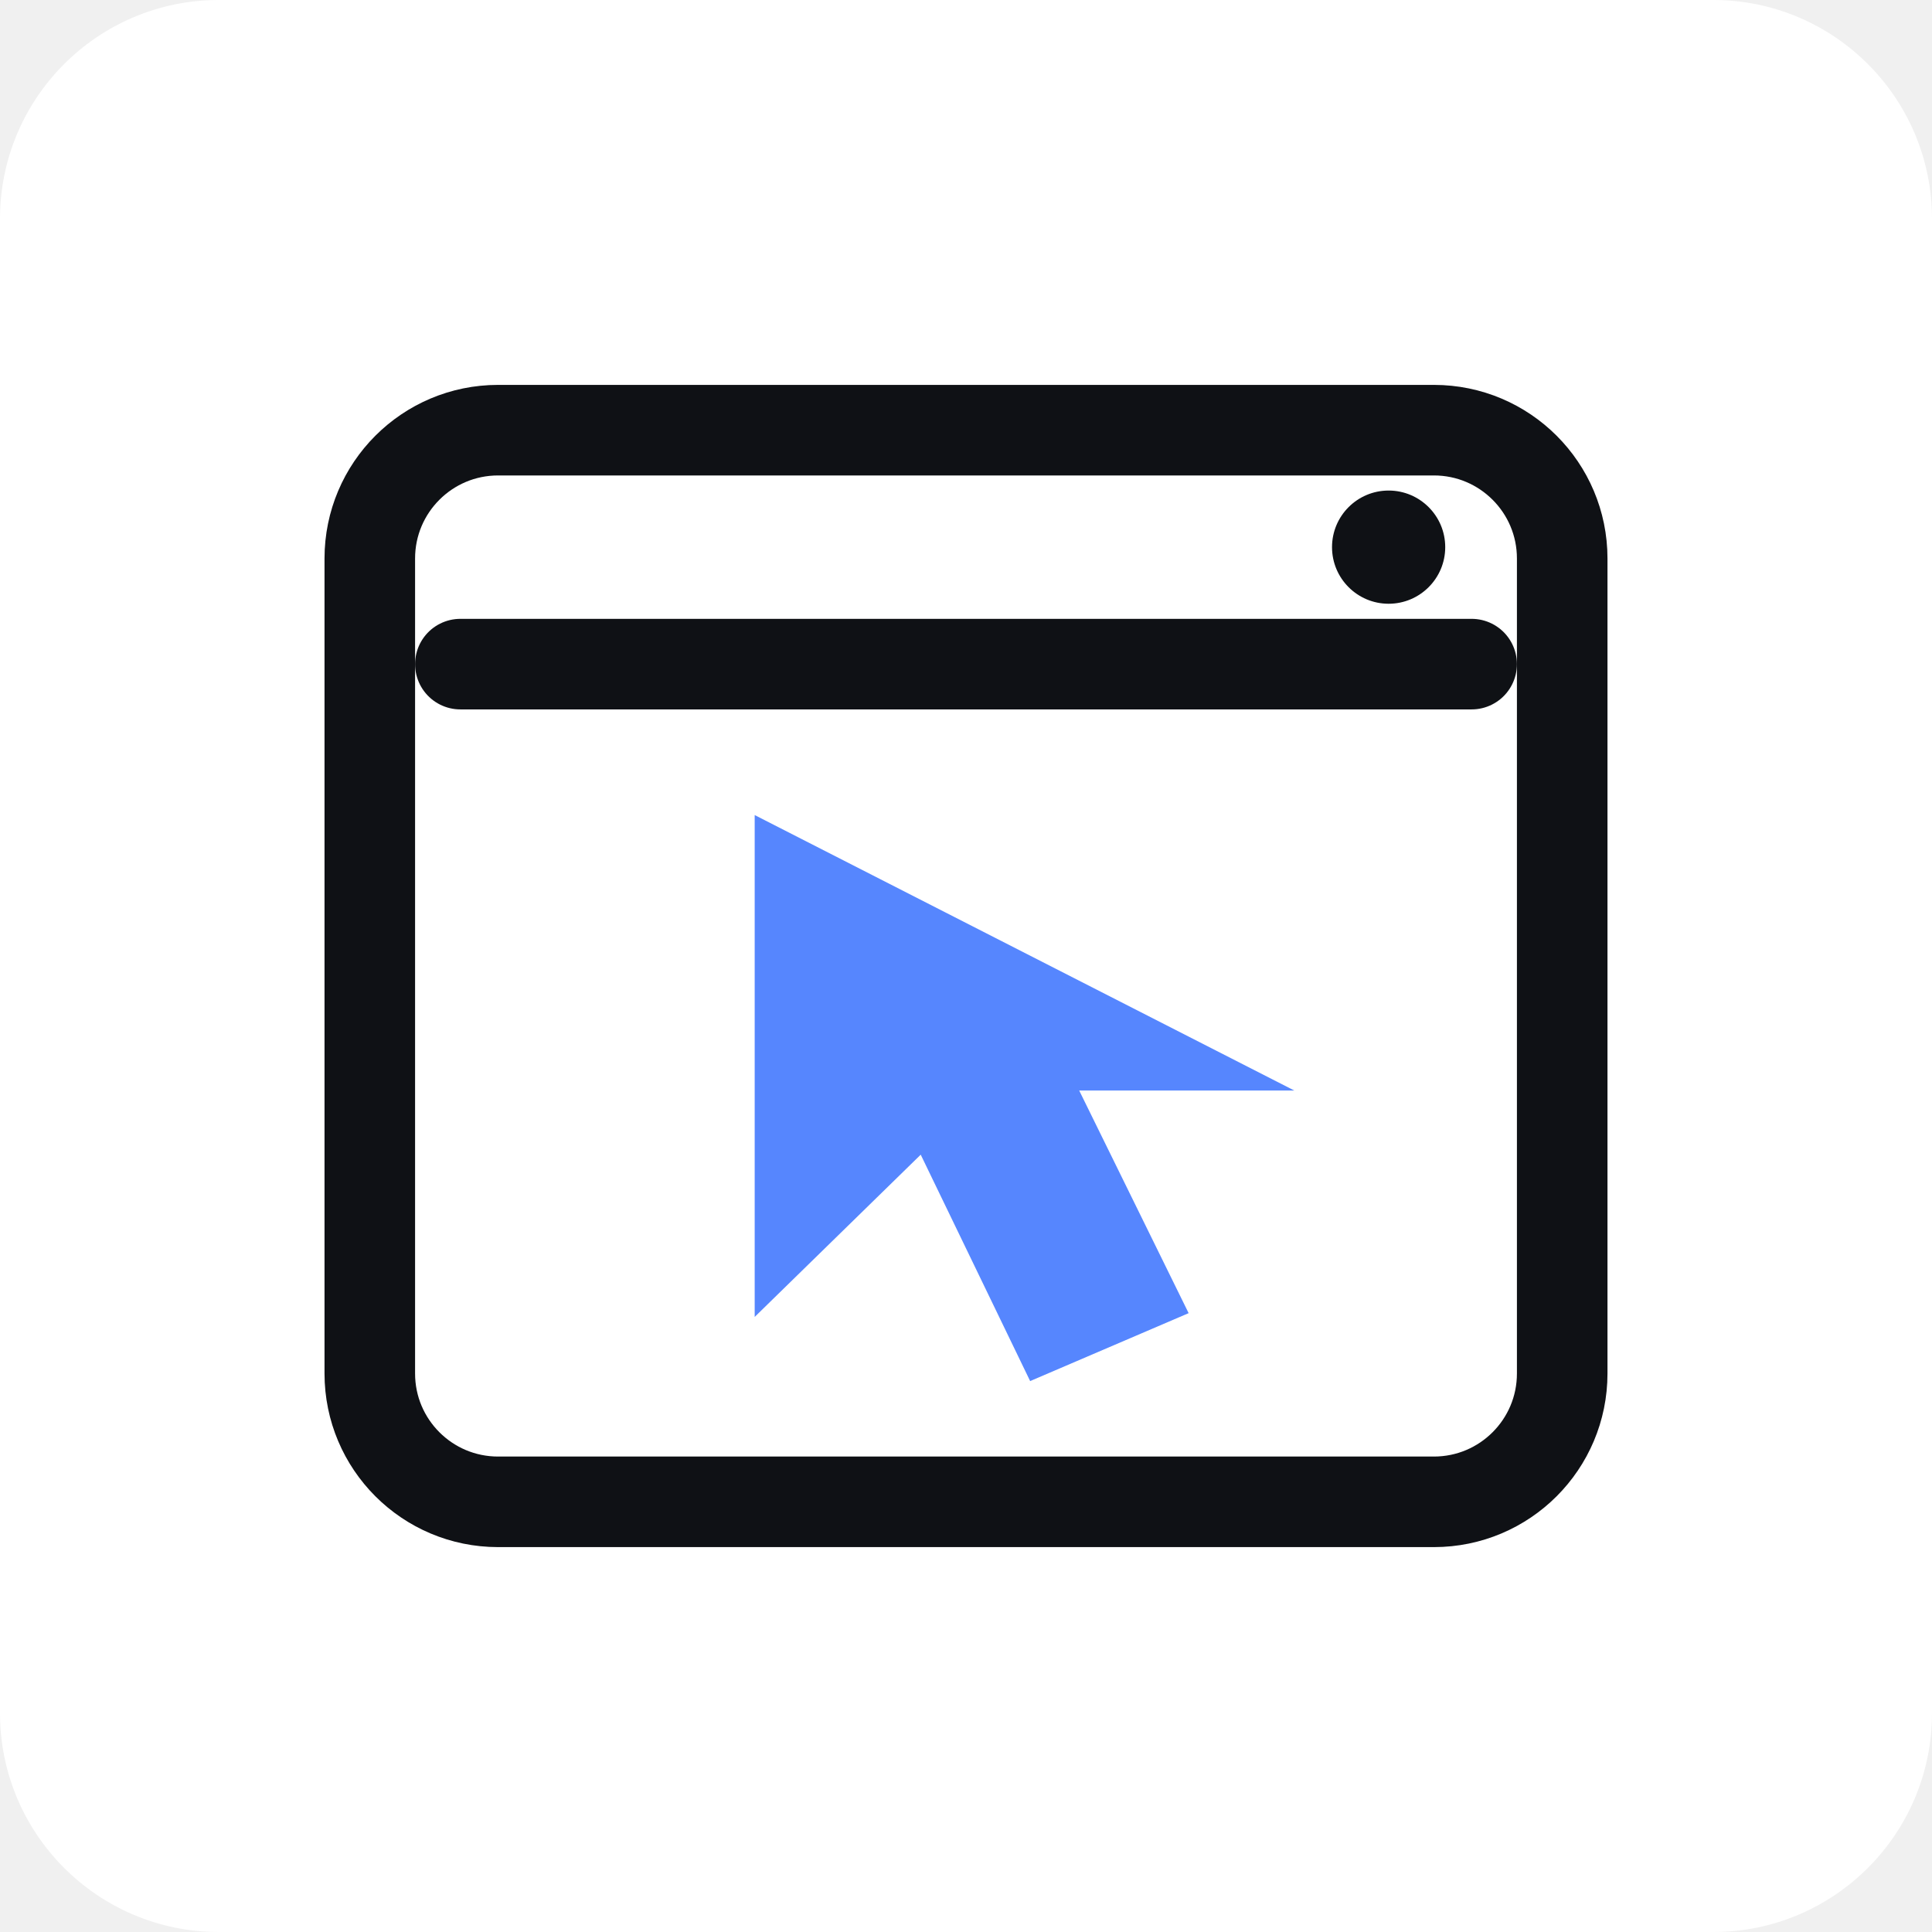
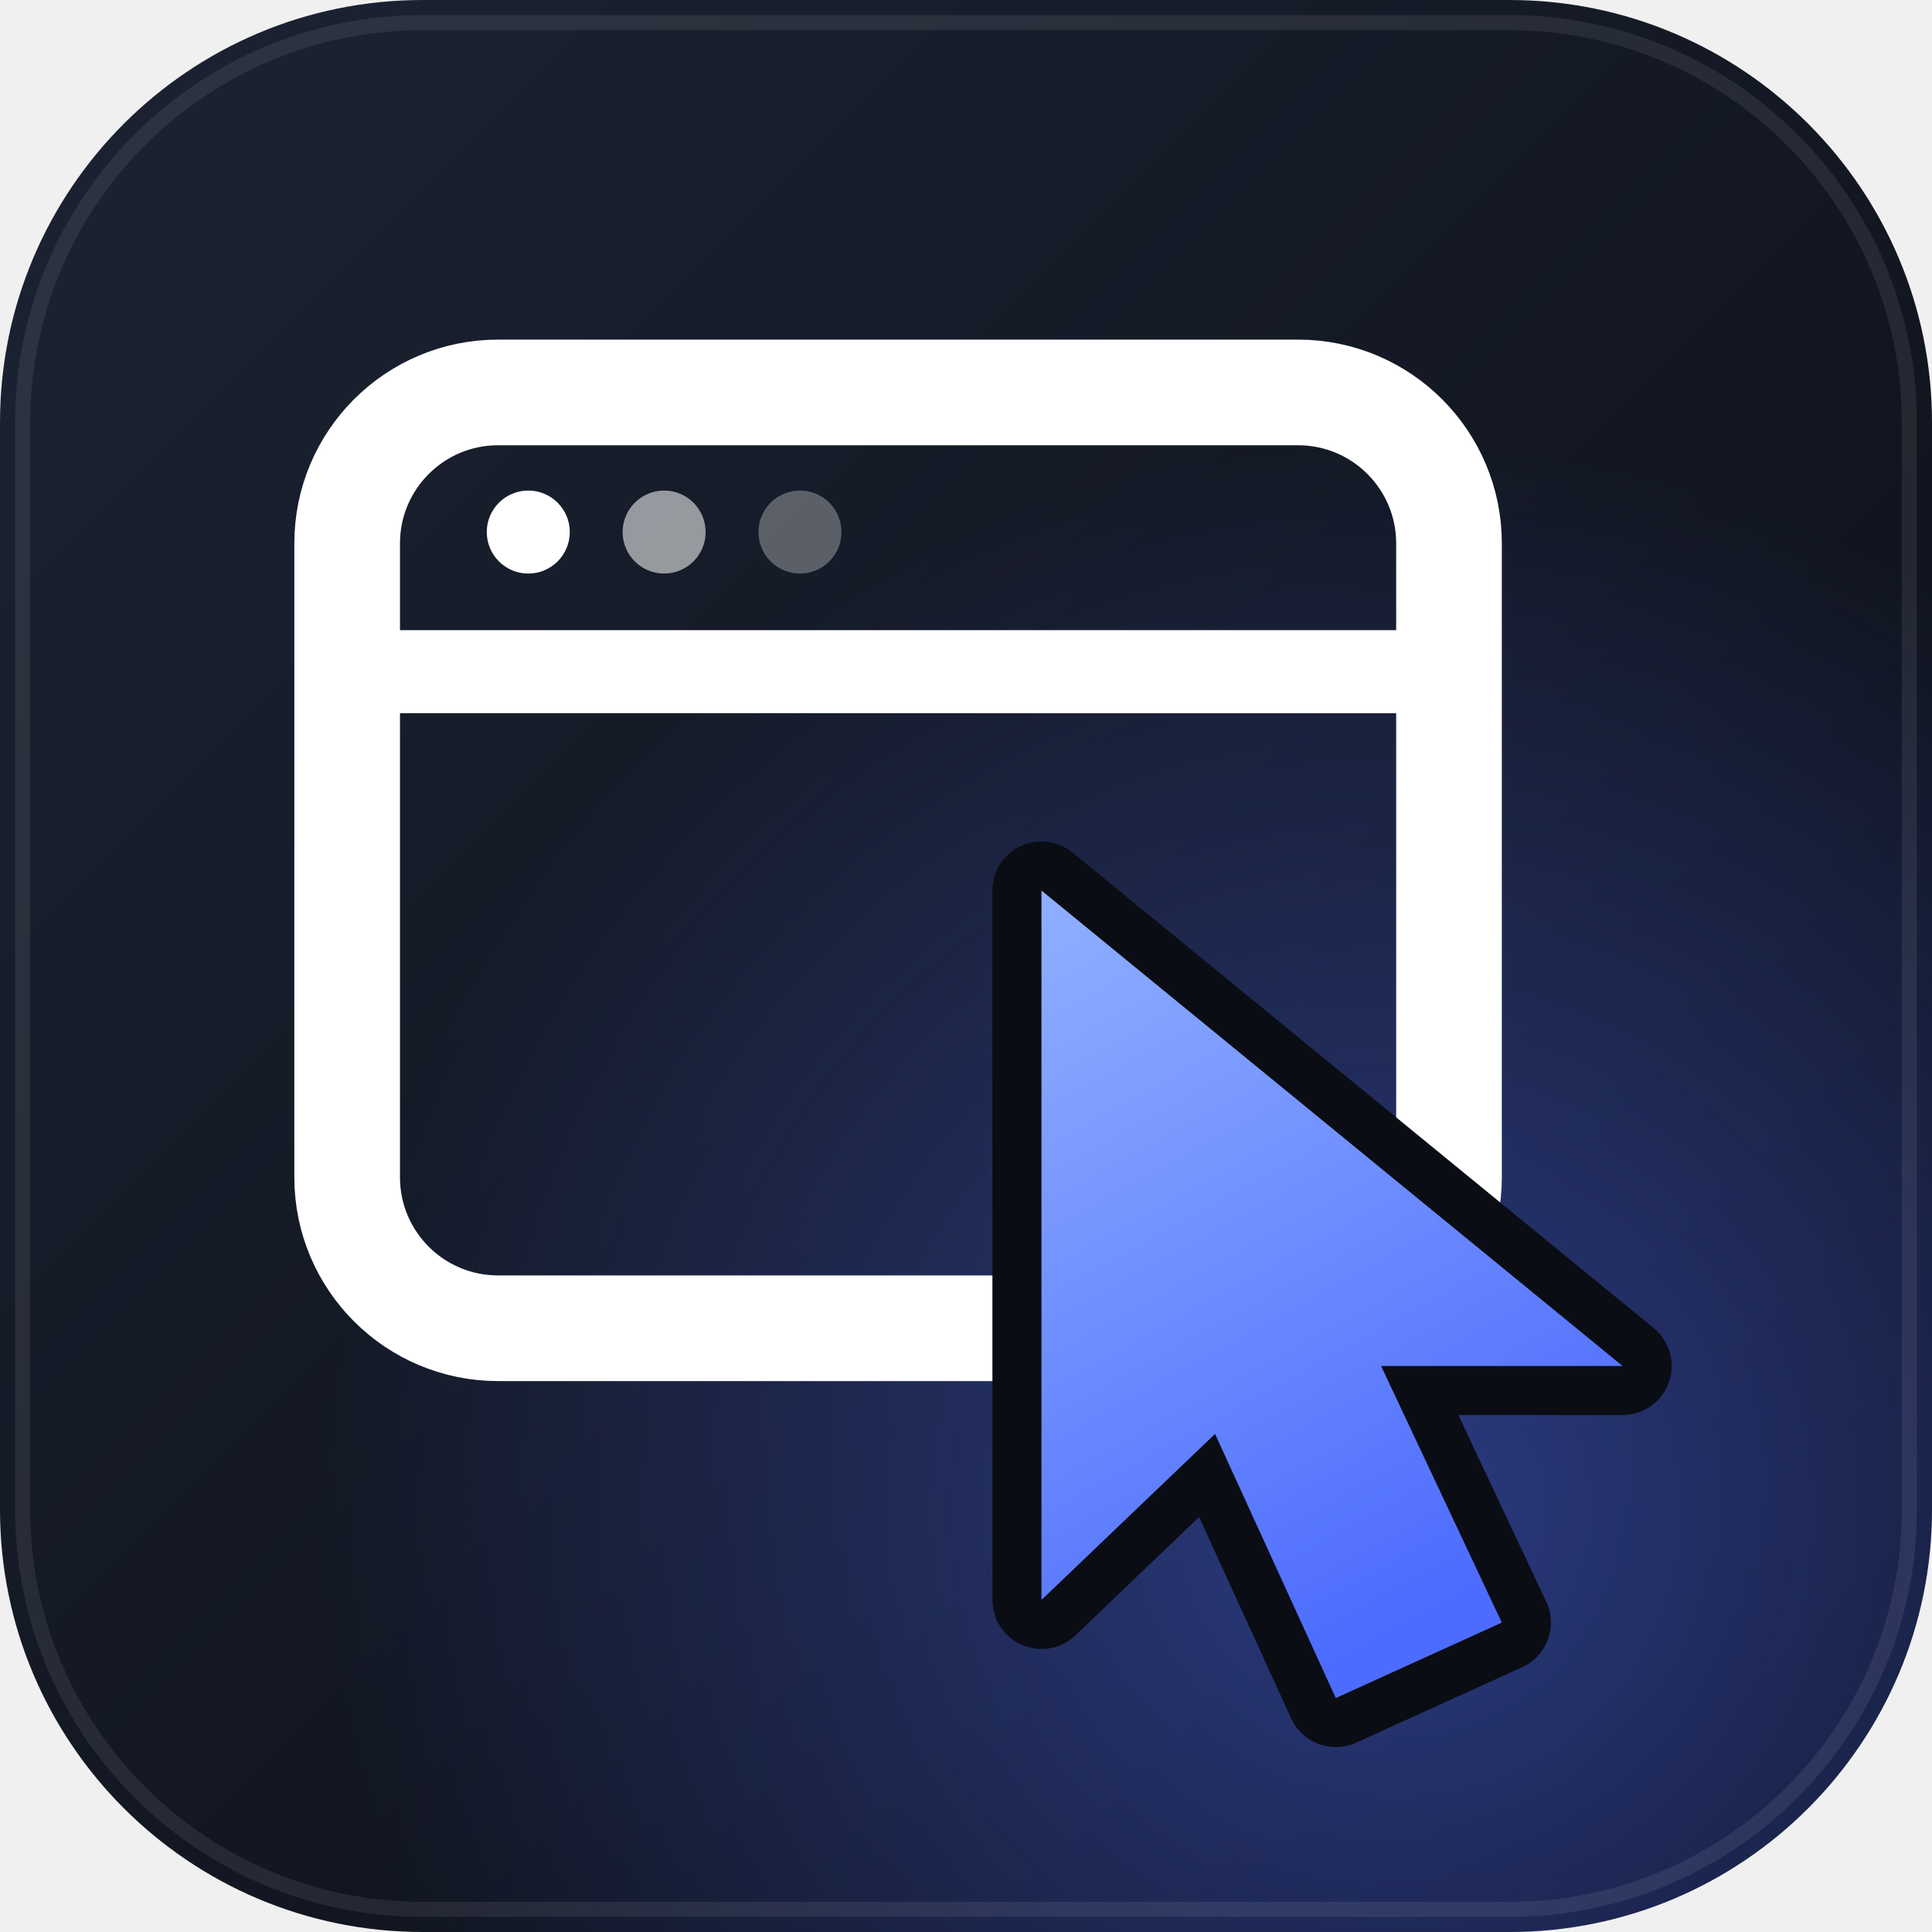
<svg xmlns="http://www.w3.org/2000/svg" viewBox="0 0 512 512" role="img" aria-label="Win-Pilot">
-   <rect width="512" height="512" rx="58" fill="#FFFFFF" />
-   <g fill="none" stroke="#0F1115" stroke-width="24" stroke-linejoin="round">
-     <rect x="98" y="114" width="316" height="284" rx="34" />
-     <path d="M122 176 H390" stroke-linecap="round" />
-   </g>
-   <circle cx="368" cy="145" r="15" fill="#0F1115" />
-   <path d="M200 216 L200 349 L244 306 L273 366 L315 348 L286 289 L343 289 Z" fill="#5686FE" />
+   <defs>
+     <linearGradient id="wp-tile" x1="0" y1="0" x2="1" y2="1">
+       <stop offset="0" stop-color="#1C2333" />
+       <stop offset="1" stop-color="#0A0D14" />
+     </linearGradient>
+     <radialGradient id="wp-glow" cx="0.72" cy="0.78" r="0.55">
+       <stop offset="0" stop-color="#4D6BFE" stop-opacity="0.45" />
+       <stop offset="1" stop-color="#4D6BFE" stop-opacity="0" />
+     </radialGradient>
+     <linearGradient id="wp-pointer" x1="0" y1="0" x2="0.4" y2="1">
+       <stop offset="0" stop-color="#8FB0FF" />
+       <stop offset="1" stop-color="#4D6BFE" />
+     </linearGradient>
+   </defs>
+   <rect width="512" height="512" rx="112" fill="url(#wp-tile)" />
+   <rect width="512" height="512" rx="112" fill="url(#wp-glow)" />
+   <rect x="6" y="6" width="500" height="500" rx="106" fill="none" stroke="#FFFFFF" stroke-opacity="0.08" stroke-width="4" />
+   <rect x="92" y="104" width="292" height="248" rx="40" fill="none" stroke="#FFFFFF" stroke-width="28" />
+   <path d="M92 178 H384" stroke="#FFFFFF" stroke-width="22" />
+   <circle cx="140" cy="141" r="11" fill="#FFFFFF" />
+   <circle cx="176" cy="141" r="11" fill="#FFFFFF" fill-opacity="0.55" />
+   <circle cx="212" cy="141" r="11" fill="#FFFFFF" fill-opacity="0.3" />
+   <path d="M276 236 L276 424 L322 380 L354 450 L398 430 L366 362 L430 362 Z" fill="url(#wp-pointer)" stroke="#0A0D14" stroke-width="26" stroke-linejoin="round" paint-order="stroke" />
</svg>
